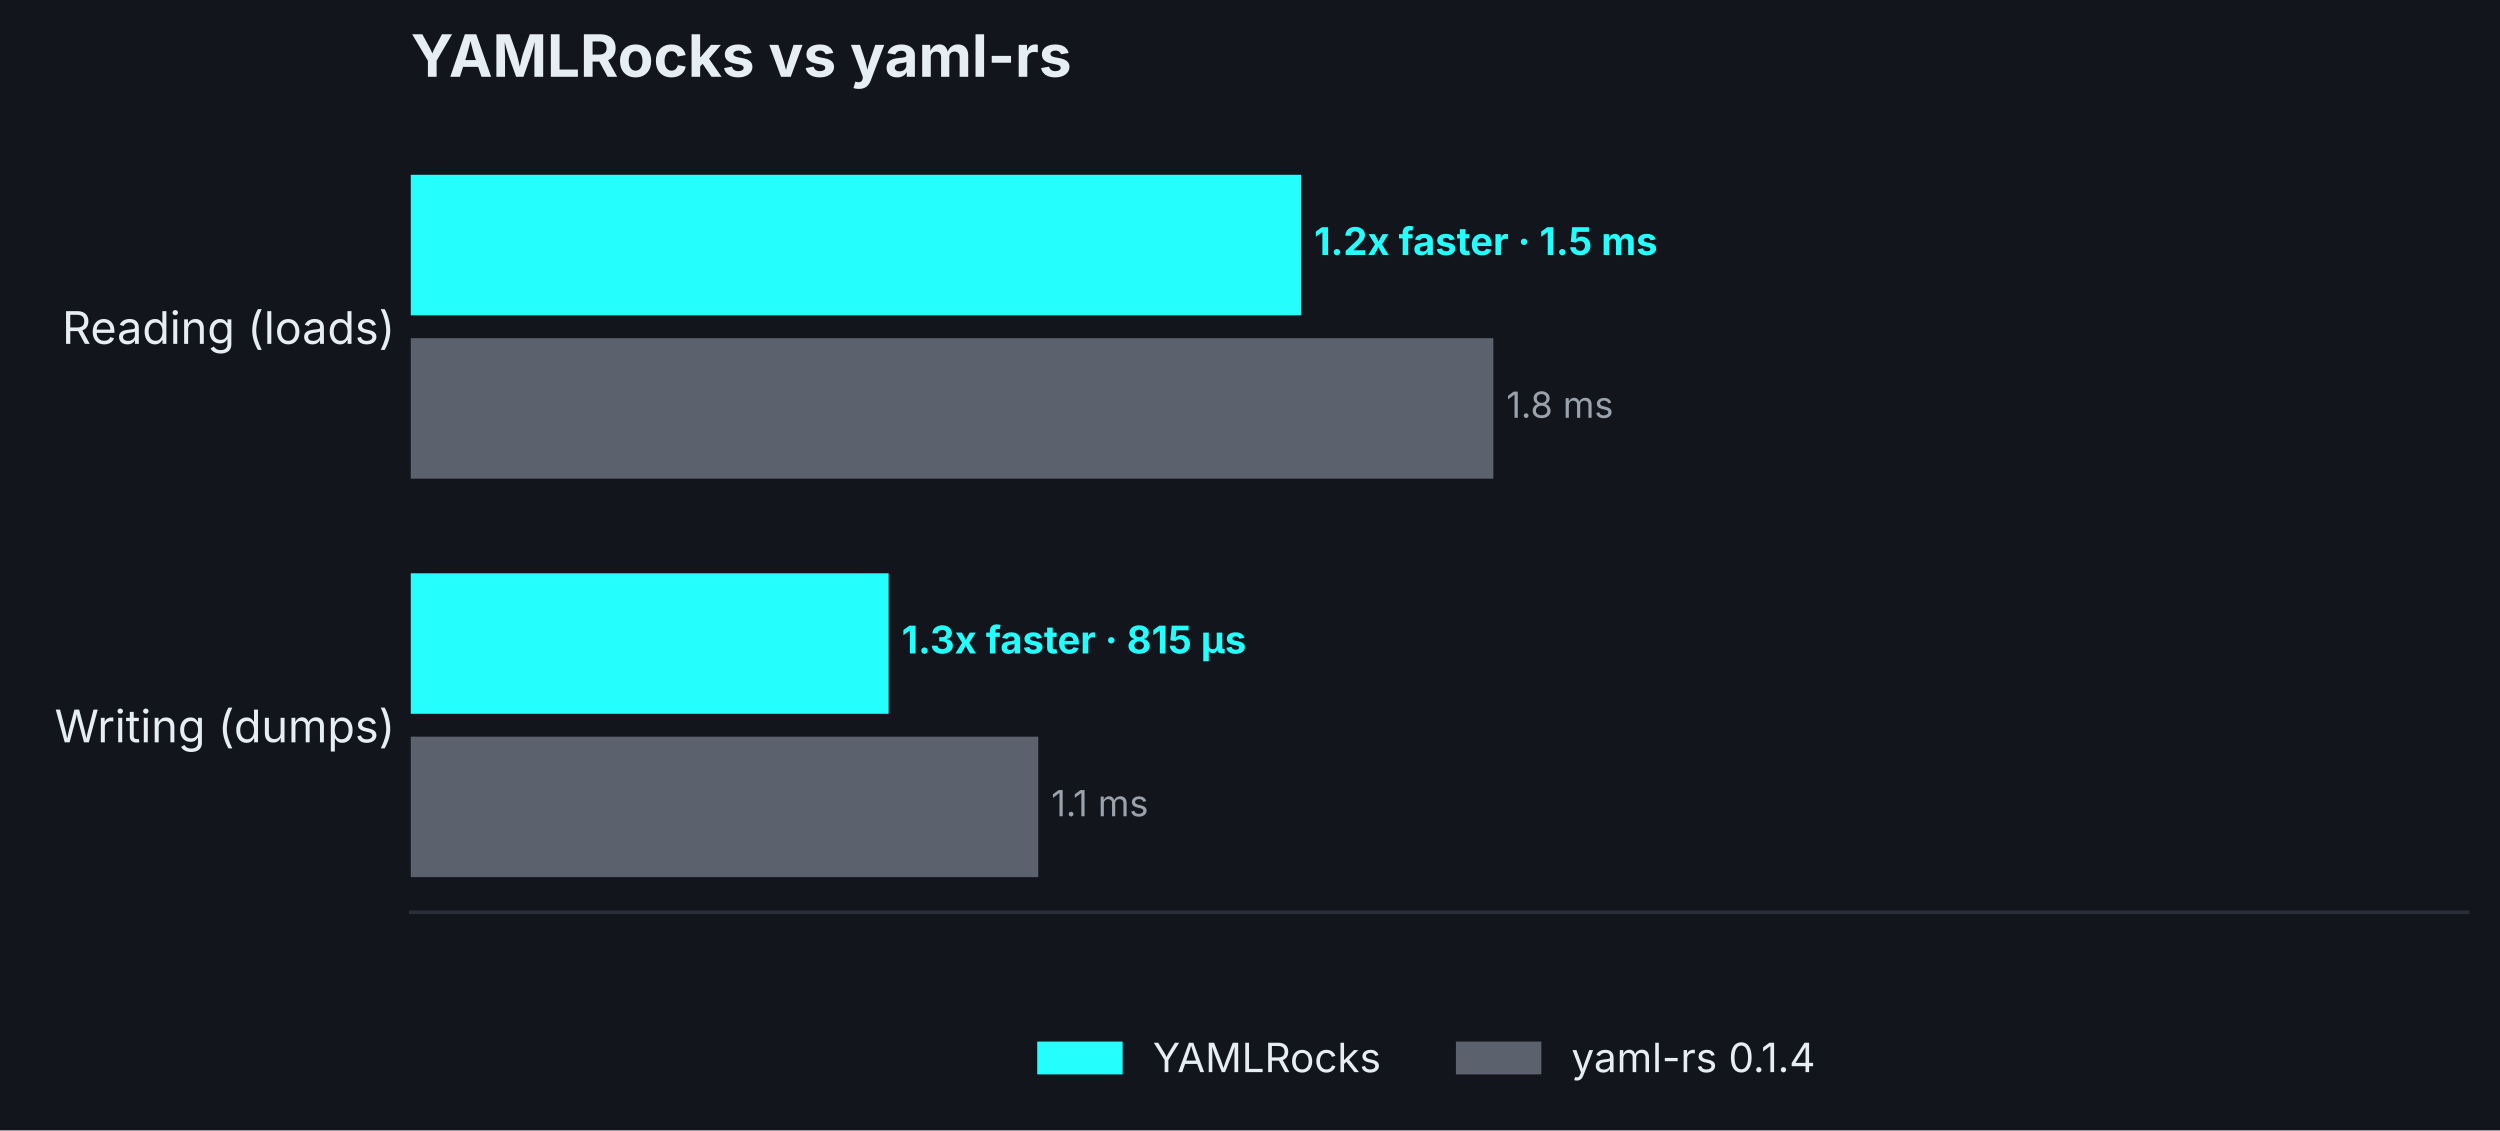
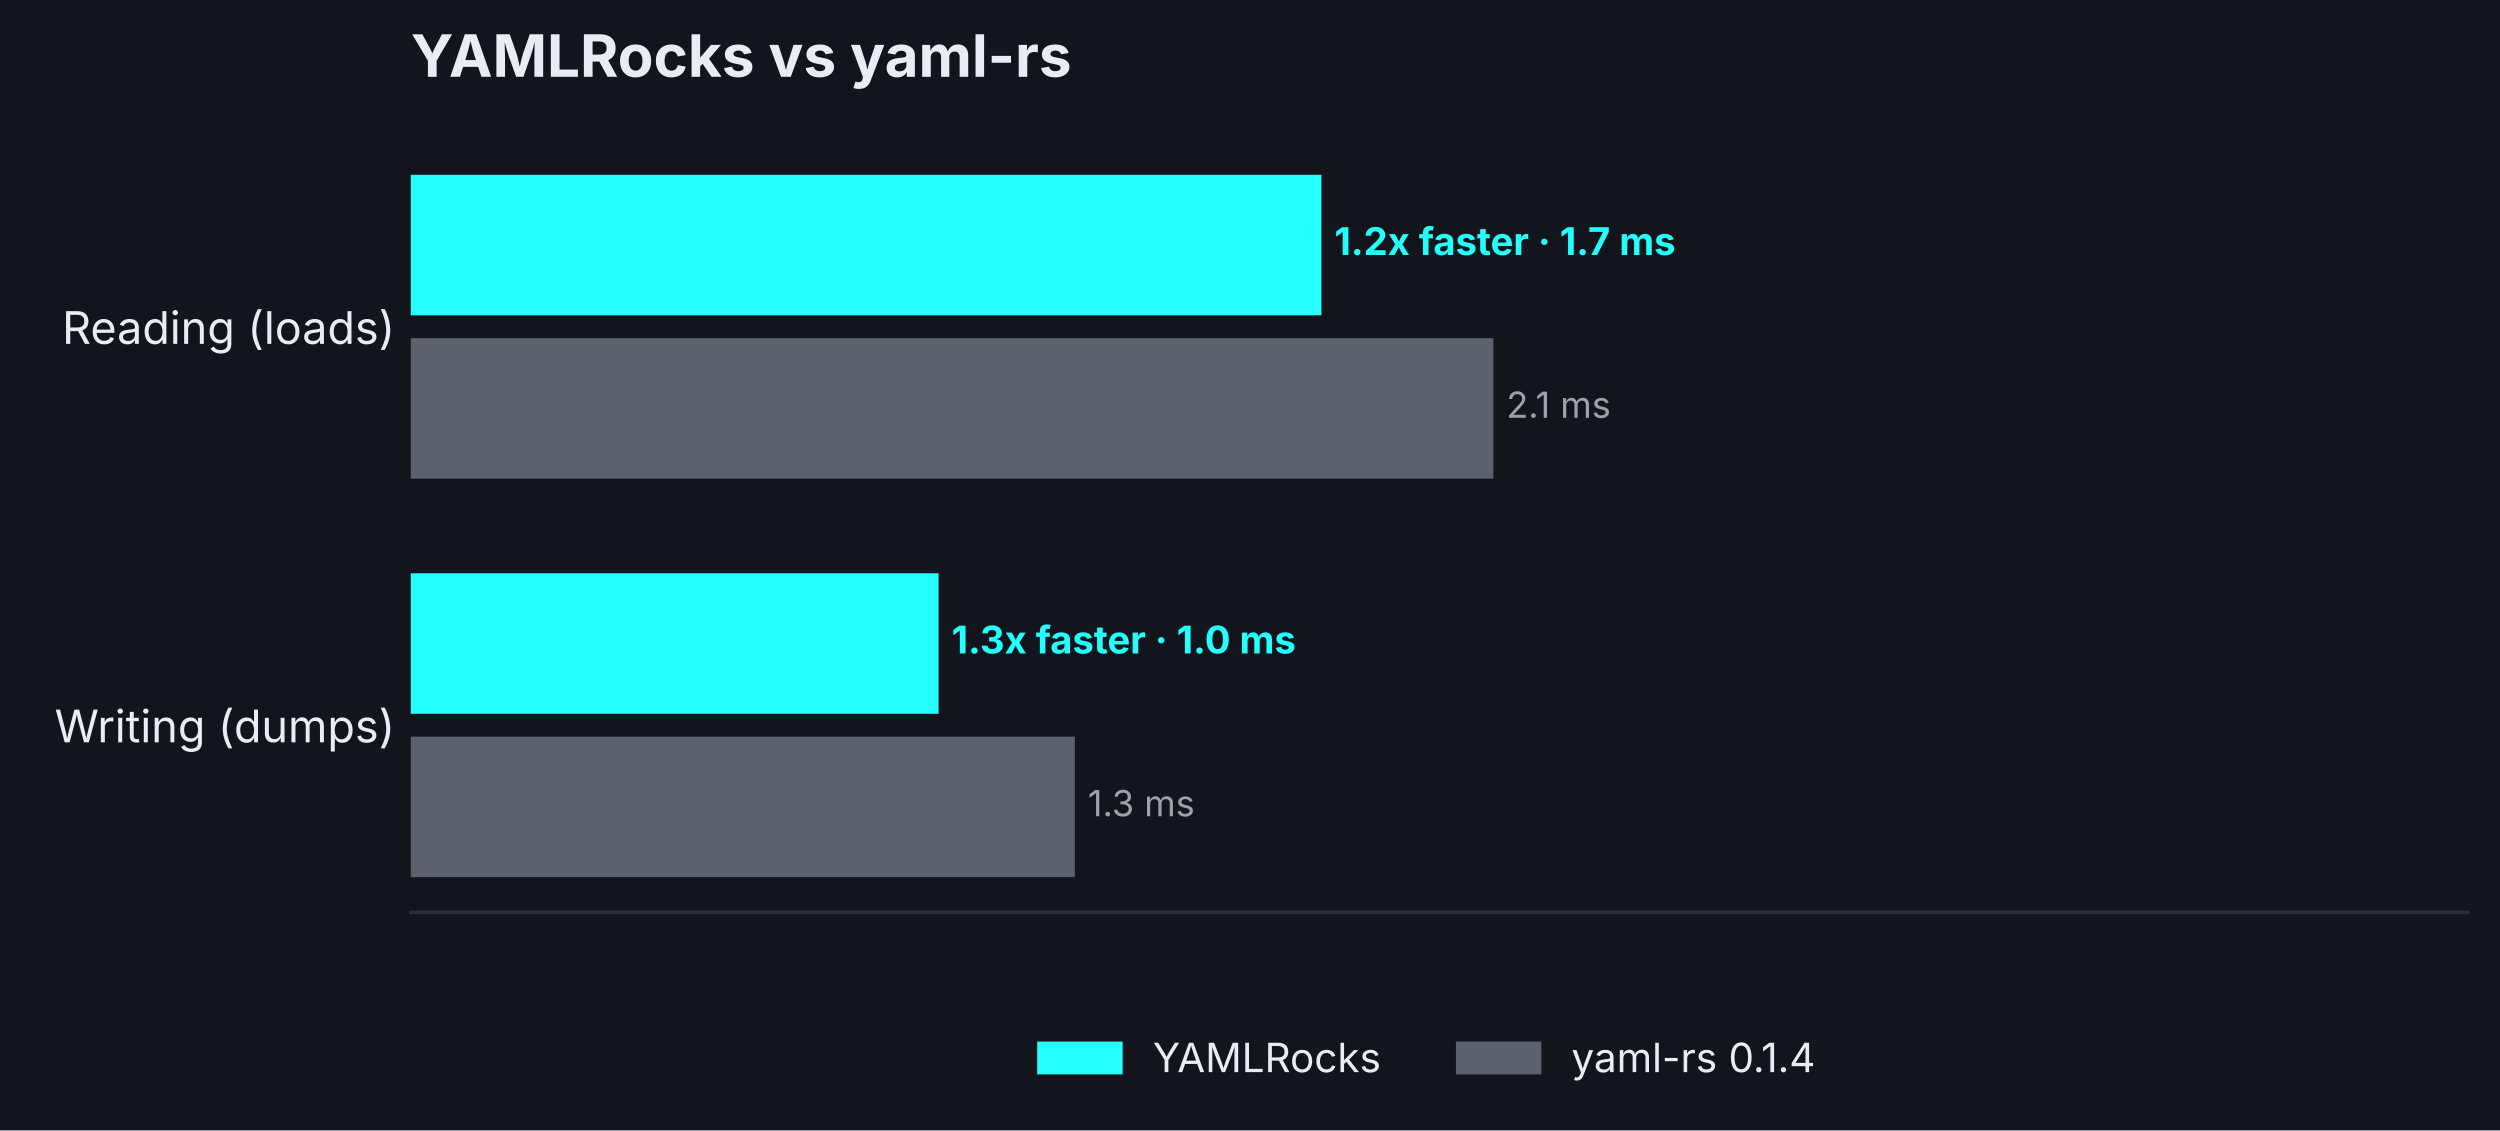
<svg xmlns="http://www.w3.org/2000/svg" width="556.138pt" height="251.466pt" viewBox="0 0 556.138 251.466" version="1.1">
  <defs>
    <style type="text/css">*{stroke-linejoin: round; stroke-linecap: butt}</style>
  </defs>
  <g id="figure_1">
    <g id="patch_1">
      <path d="M 0 251.466 L 556.138 251.466 L 556.138 0 L 0 0 z " style="fill: #13151c" />
    </g>
    <g id="axes_1">
      <g id="patch_2">
        <path d="M 91.378 202.942 L 548.938 202.942 L 548.938 31.078 L 91.378 31.078 z " style="fill: #13151c" />
      </g>
      <g id="matplotlib.axis_1" />
      <g id="matplotlib.axis_2">
        <g id="ytick_1">
          <g id="line2d_1" />
          <g id="text_1">
            <text style="font-size: 10px; font-family: 'Inter', 'Inter Variable', 'DejaVu Sans', sans-serif; text-anchor: end; fill: #e6edf3" x="87.878" y="76.488" transform="rotate(-0 87.87812 76.4883)">Reading (loads)</text>
          </g>
        </g>
        <g id="ytick_2">
          <g id="line2d_2" />
          <g id="text_2">
            <text style="font-size: 10px; font-family: 'Inter', 'Inter Variable', 'DejaVu Sans', sans-serif; text-anchor: end; fill: #e6edf3" x="87.878" y="165.13" transform="rotate(-0 87.87812 165.1301)">Writing (dumps)</text>
          </g>
        </g>
      </g>
      <g id="patch_3">
        <path d="M 91.378 202.942 L 548.938 202.942 " style="fill: none; stroke: #2a2e38; stroke-width: 0.8; stroke-linejoin: miter; stroke-linecap: square" />
      </g>
      <g id="patch_4">
-         <path d="M 91.378 38.89 L 289.437 38.89 L 289.437 70.145 L 91.378 70.145 z " clip-path="url(#p2461946bfe)" style="fill: #24fefd" />
+         <path d="M 91.378 38.89 L 293.953 38.89 L 293.953 70.145 L 91.378 70.145 z " clip-path="url(#pd0b157ccd4)" style="fill: #24fefd" />
      </g>
      <g id="text_3">
-         <text style="font-weight: 700; font-size: 8.5px; font-family: 'Inter', 'Inter Variable', 'DejaVu Sans', sans-serif; text-anchor: start; fill: #24fefd" x="292.327" y="56.726" transform="rotate(-0 292.3271 56.72585)">1.2x faster · 1.5 ms</text>
+         <text style="font-weight: 700; font-size: 8.5px; font-family: 'Inter', 'Inter Variable', 'DejaVu Sans', sans-serif; text-anchor: start; fill: #24fefd" x="296.843" y="56.726" transform="rotate(-0 296.8428 56.72585)">1.2x faster · 1.7 ms</text>
      </g>
      <g id="patch_5">
-         <path d="M 91.378 75.233 L 332.199 75.233 L 332.199 106.488 L 91.378 106.488 z " clip-path="url(#p2461946bfe)" style="fill: #5b626d" />
+         <path d="M 91.378 75.233 L 332.199 75.233 L 332.199 106.488 L 91.378 106.488 z " clip-path="url(#pd0b157ccd4)" style="fill: #5b626d" />
      </g>
      <g id="text_4">
-         <text style="font-size: 8px; font-family: 'Inter', 'Inter Variable', 'DejaVu Sans', sans-serif; text-anchor: start; fill: #9aa3ad" x="335.089" y="92.939" transform="rotate(-0 335.089 92.93877)">1.8 ms</text>
+         <text style="font-size: 8px; font-family: 'Inter', 'Inter Variable', 'DejaVu Sans', sans-serif; text-anchor: start; fill: #9aa3ad" x="335.089" y="92.939" transform="rotate(-0 335.089 92.93877)">2.1 ms</text>
      </g>
      <g id="patch_6">
-         <path d="M 91.378 127.532 L 197.68 127.532 L 197.68 158.787 L 91.378 158.787 z " clip-path="url(#p2461946bfe)" style="fill: #24fefd" />
+         <path d="M 91.378 127.532 L 208.79 127.532 L 208.79 158.787 L 91.378 158.787 z " clip-path="url(#pd0b157ccd4)" style="fill: #24fefd" />
      </g>
      <g id="text_5">
-         <text style="font-weight: 700; font-size: 8.5px; font-family: 'Inter', 'Inter Variable', 'DejaVu Sans', sans-serif; text-anchor: start; fill: #24fefd" x="200.57" y="145.368" transform="rotate(-0 200.5702 145.3676)">1.3x faster · 815 µs</text>
+         <text style="font-weight: 700; font-size: 8.5px; font-family: 'Inter', 'Inter Variable', 'DejaVu Sans', sans-serif; text-anchor: start; fill: #24fefd" x="211.68" y="145.368" transform="rotate(-0 211.68 145.3676)">1.3x faster · 1.0 ms</text>
      </g>
      <g id="patch_7">
-         <path d="M 91.378 163.875 L 230.964 163.875 L 230.964 195.13 L 91.378 195.13 z " clip-path="url(#p2461946bfe)" style="fill: #5b626d" />
+         <path d="M 91.378 163.875 L 239.108 163.875 L 239.108 195.13 L 91.378 195.13 z " clip-path="url(#pd0b157ccd4)" style="fill: #5b626d" />
      </g>
      <g id="text_6">
-         <text style="font-size: 8px; font-family: 'Inter', 'Inter Variable', 'DejaVu Sans', sans-serif; text-anchor: start; fill: #9aa3ad" x="233.854" y="181.581" transform="rotate(-0 233.8537 181.5805)">1.1 ms</text>
+         <text style="font-size: 8px; font-family: 'Inter', 'Inter Variable', 'DejaVu Sans', sans-serif; text-anchor: start; fill: #9aa3ad" x="241.998" y="181.581" transform="rotate(-0 241.998 181.5805)">1.3 ms</text>
      </g>
      <g id="text_7">
        <text style="font-weight: 700; font-size: 13px; font-family: 'Inter', 'Inter Variable', 'DejaVu Sans', sans-serif; text-anchor: start; fill: #e6edf3" x="91.378" y="17.078" transform="rotate(-0 91.37812 17.07797)">YAMLRocks vs yaml-rs</text>
      </g>
      <g id="legend_1">
        <g id="patch_8">
          <path d="M 231.236 238.504 L 249.236 238.504 L 249.236 232.204 L 231.236 232.204 z " style="fill: #24fefd; stroke: #24fefd; stroke-linejoin: miter" />
        </g>
        <g id="text_8">
          <text style="font-size: 9px; font-family: 'Inter', 'Inter Variable', 'DejaVu Sans', sans-serif; text-anchor: start; fill: #e6edf3" x="256.436" y="238.504" transform="rotate(-0 256.436 238.5042)">YAMLRocks</text>
        </g>
        <g id="patch_9">
          <path d="M 324.376 238.504 L 342.376 238.504 L 342.376 232.204 L 324.376 232.204 z " style="fill: #5b626d; stroke: #5b626d; stroke-linejoin: miter" />
        </g>
        <g id="text_9">
          <text style="font-size: 9px; font-family: 'Inter', 'Inter Variable', 'DejaVu Sans', sans-serif; text-anchor: start; fill: #e6edf3" x="349.576" y="238.504" transform="rotate(-0 349.5762 238.5042)">yaml-rs 0.1.4</text>
        </g>
      </g>
    </g>
  </g>
  <defs>
-     <clipPath id="p2461946bfe">
+     <clipPath id="pd0b157ccd4">
      <rect x="91.378" y="31.078" width="457.56" height="171.864" />
    </clipPath>
  </defs>
</svg>
